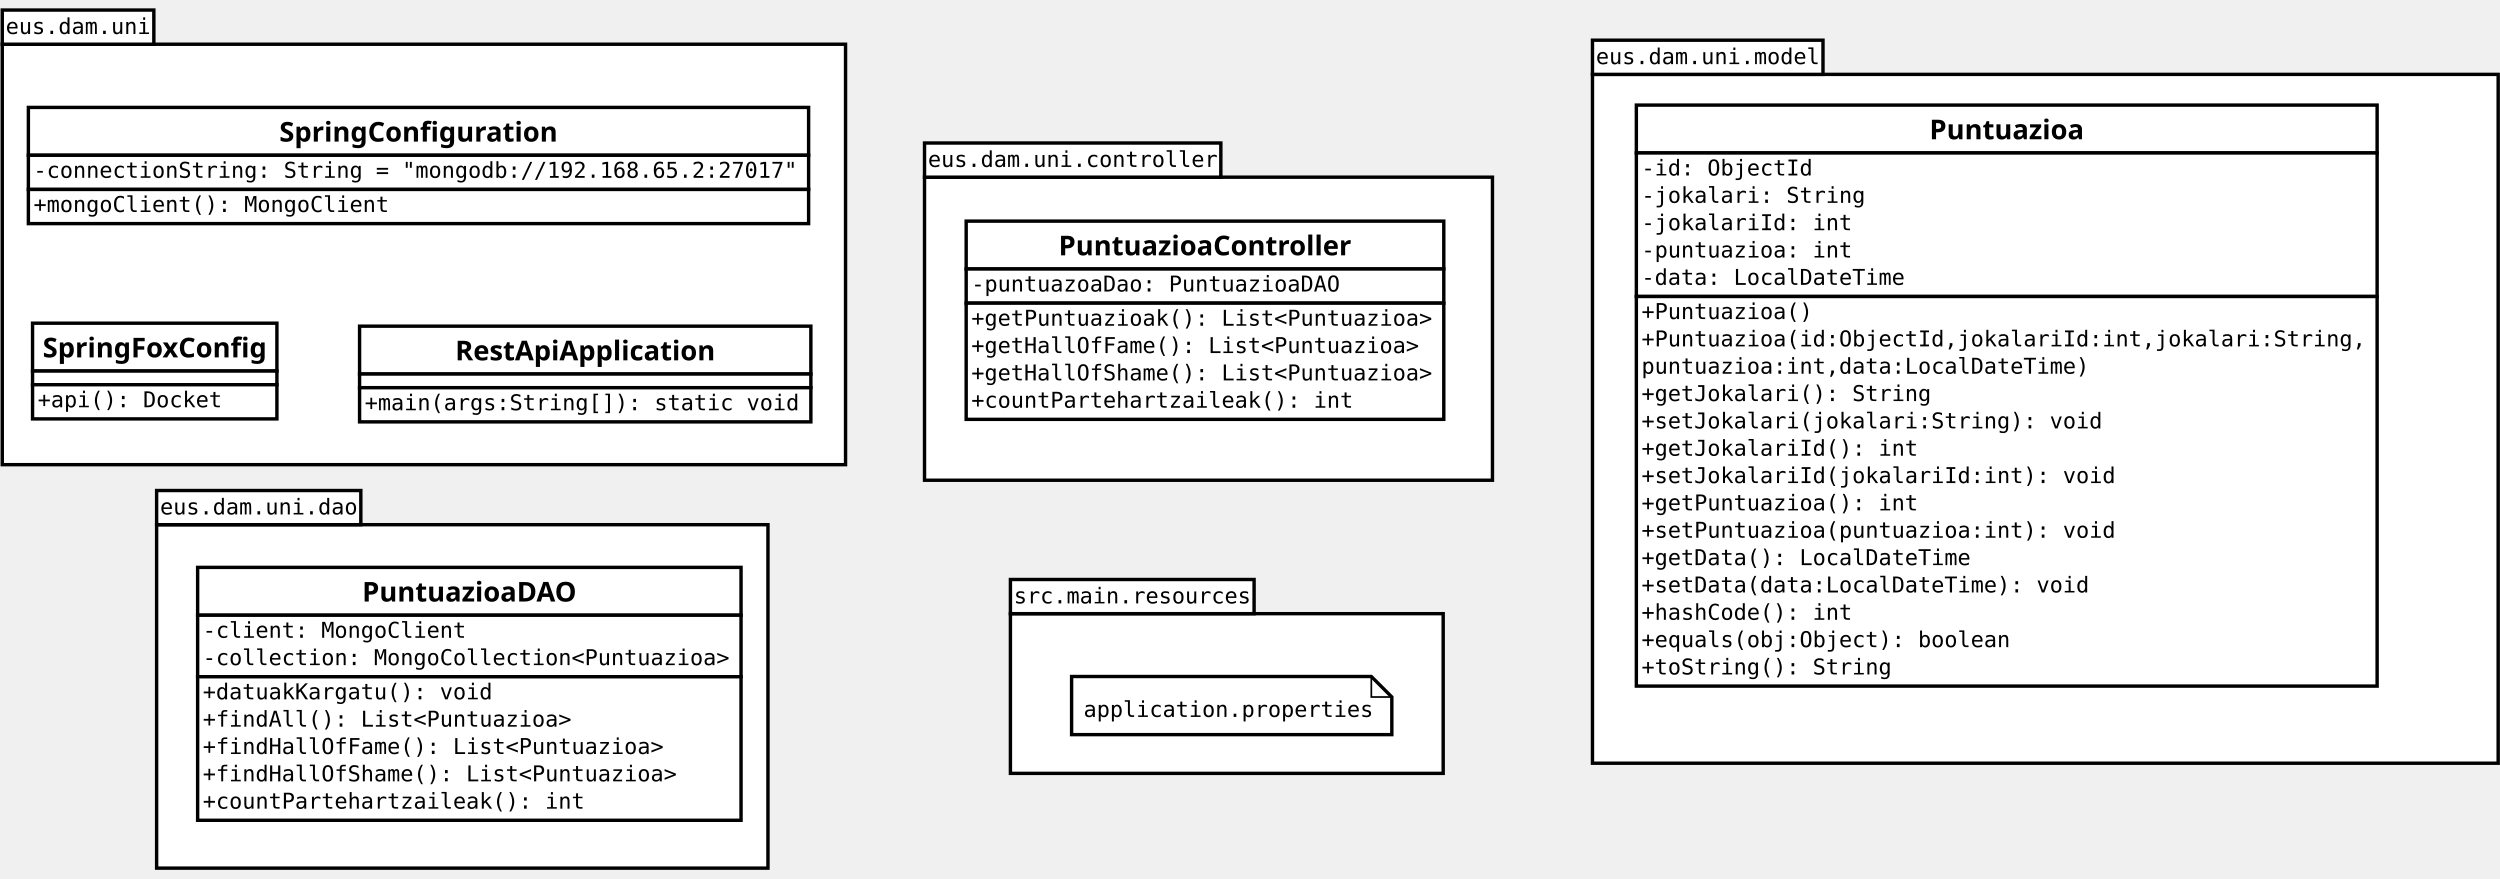
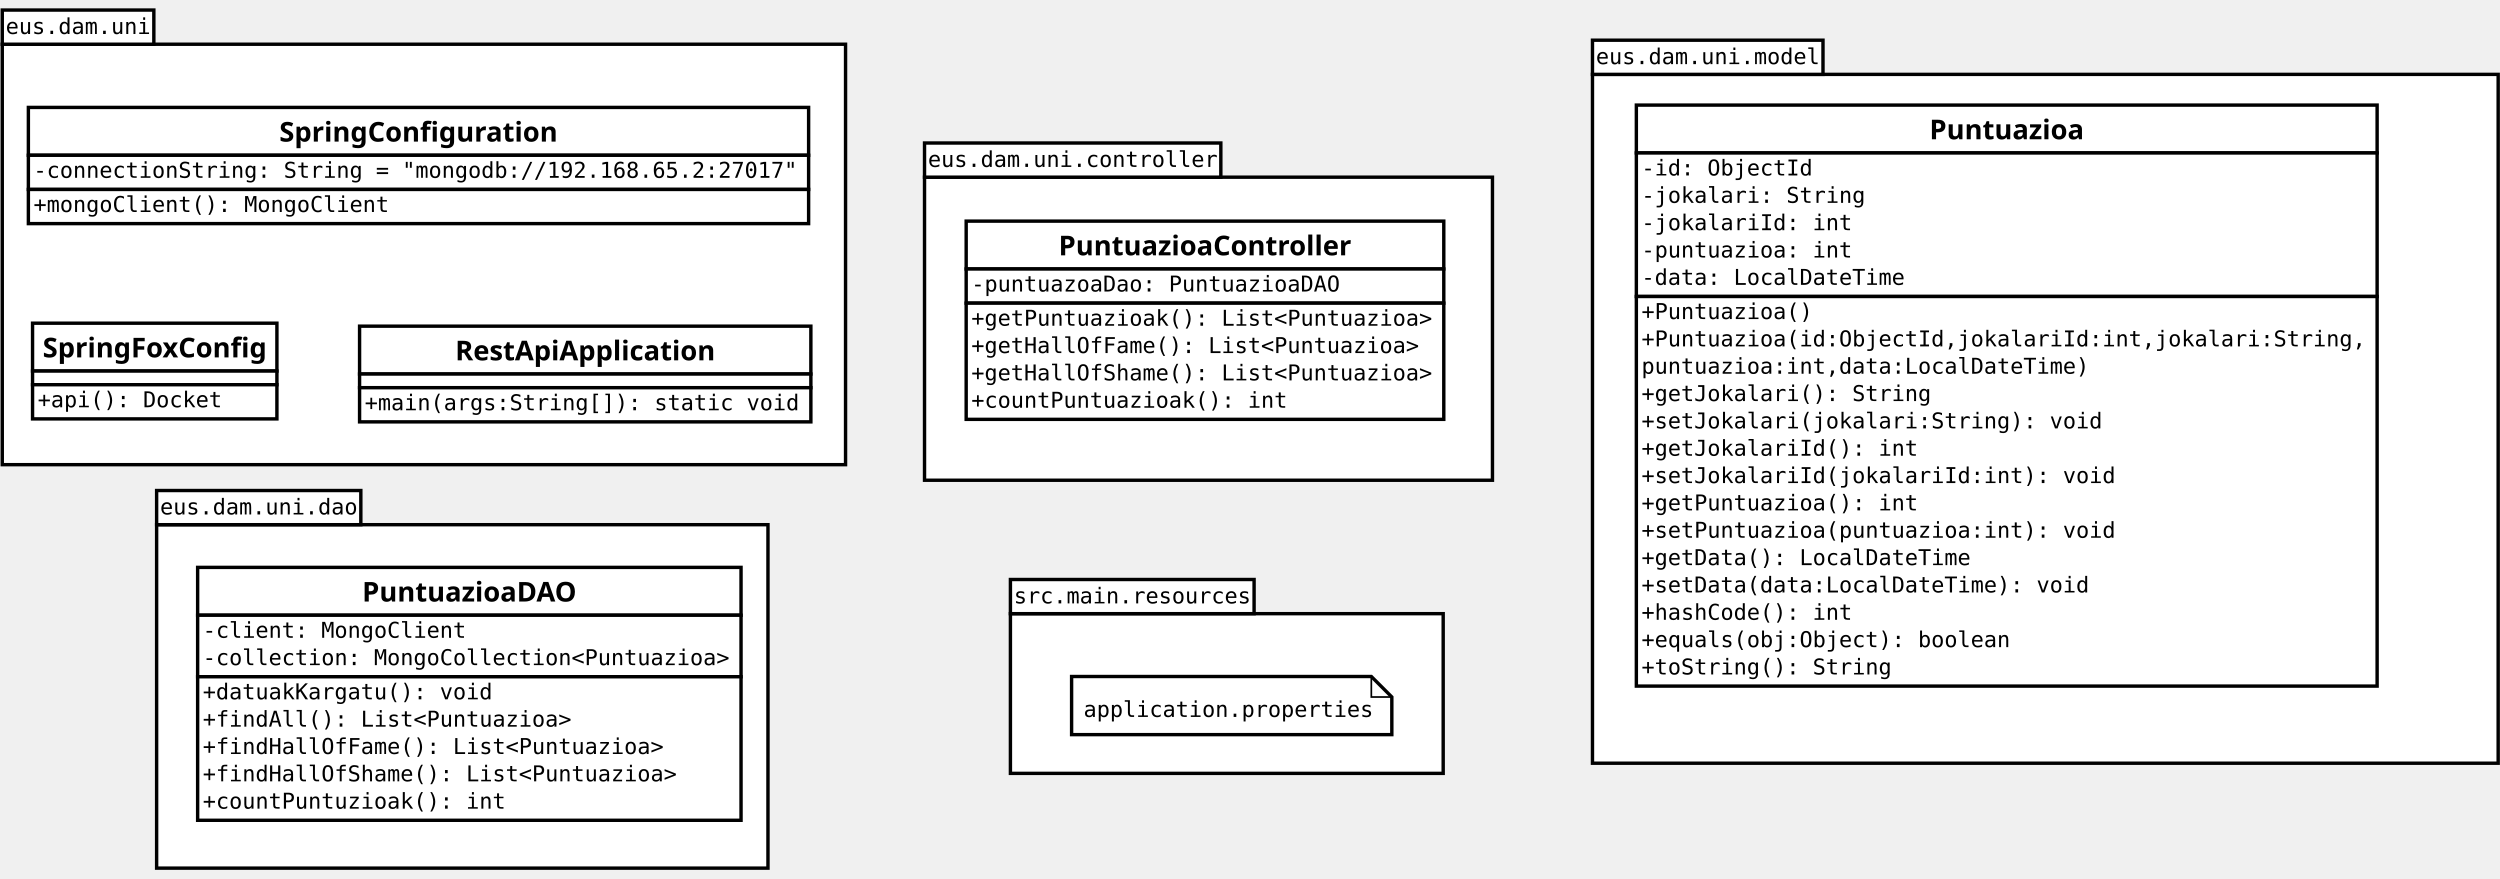
<svg xmlns="http://www.w3.org/2000/svg" width="74cm" height="26cm" viewBox="-606 -378 1463 505">
  <g>
    <rect style="fill: #ffffff" x="-604.672" y="-356.63" width="493.488" height="246.041" />
    <rect style="fill: none; fill-opacity:0; stroke-width: 2; stroke: #000000" x="-604.672" y="-356.63" width="493.488" height="246.041" />
    <rect style="fill: #ffffff" x="-604.672" y="-376.63" width="88.7" height="20" />
    <rect style="fill: none; fill-opacity:0; stroke-width: 2; stroke: #000000" x="-604.672" y="-376.63" width="88.7" height="20" />
    <text font-size="12.8" style="fill: #000000;text-anchor:start;font-family:monospace;font-style:normal;font-weight:normal" x="-602.672" y="-362.63">eus.dam.uni</text>
  </g>
  <g>
    <rect style="fill: #ffffff" x="-395.58" y="-191.639" width="264.1" height="28" />
    <rect style="fill: none; fill-opacity:0; stroke-width: 2; stroke: #000000" x="-395.58" y="-191.639" width="264.1" height="28" />
    <text font-size="16" style="fill: #000000;text-anchor:middle;font-family:sans-serif;font-style:normal;font-weight:700" x="-263.53" y="-171.639">RestApiApplication</text>
    <rect style="fill: #ffffff" x="-395.58" y="-163.639" width="264.1" height="8" />
    <rect style="fill: none; fill-opacity:0; stroke-width: 2; stroke: #000000" x="-395.58" y="-163.639" width="264.1" height="8" />
    <rect style="fill: #ffffff" x="-395.58" y="-155.639" width="264.1" height="20" />
    <rect style="fill: none; fill-opacity:0; stroke-width: 2; stroke: #000000" x="-395.58" y="-155.639" width="264.1" height="20" />
    <text font-size="12.8" style="fill: #000000;text-anchor:start;font-family:monospace;font-style:normal;font-weight:normal" x="-392.58" y="-142.439">+main(args:String[]): static void</text>
  </g>
  <g>
    <rect style="fill: #ffffff" x="-589.398" y="-319.652" width="456.6" height="28" />
    <rect style="fill: none; fill-opacity:0; stroke-width: 2; stroke: #000000" x="-589.398" y="-319.652" width="456.6" height="28" />
    <text font-size="16" style="fill: #000000;text-anchor:middle;font-family:sans-serif;font-style:normal;font-weight:700" x="-361.098" y="-299.652">SpringConfiguration</text>
    <rect style="fill: #ffffff" x="-589.398" y="-291.652" width="456.6" height="20" />
    <rect style="fill: none; fill-opacity:0; stroke-width: 2; stroke: #000000" x="-589.398" y="-291.652" width="456.6" height="20" />
    <text font-size="12.8" style="fill: #000000;text-anchor:start;font-family:monospace;font-style:normal;font-weight:normal" x="-586.398" y="-278.452">-connectionString: String = "mongodb://192.168.65.2:27017"</text>
    <rect style="fill: #ffffff" x="-589.398" y="-271.652" width="456.6" height="20" />
    <rect style="fill: none; fill-opacity:0; stroke-width: 2; stroke: #000000" x="-589.398" y="-271.652" width="456.6" height="20" />
    <text font-size="12.8" style="fill: #000000;text-anchor:start;font-family:monospace;font-style:normal;font-weight:normal" x="-586.398" y="-258.452">+mongoClient(): MongoClient</text>
  </g>
  <g>
    <rect style="fill: #ffffff" x="-586.952" y="-193.379" width="143" height="28" />
    <rect style="fill: none; fill-opacity:0; stroke-width: 2; stroke: #000000" x="-586.952" y="-193.379" width="143" height="28" />
    <text font-size="16" style="fill: #000000;text-anchor:middle;font-family:sans-serif;font-style:normal;font-weight:700" x="-515.452" y="-173.379">SpringFoxConfig</text>
    <rect style="fill: #ffffff" x="-586.952" y="-165.379" width="143" height="8" />
    <rect style="fill: none; fill-opacity:0; stroke-width: 2; stroke: #000000" x="-586.952" y="-165.379" width="143" height="8" />
    <rect style="fill: #ffffff" x="-586.952" y="-157.379" width="143" height="20" />
    <rect style="fill: none; fill-opacity:0; stroke-width: 2; stroke: #000000" x="-586.952" y="-157.379" width="143" height="20" />
    <text font-size="12.8" style="fill: #000000;text-anchor:start;font-family:monospace;font-style:normal;font-weight:normal" x="-583.952" y="-144.179">+api(): Docket</text>
  </g>
  <g>
    <rect style="fill: #ffffff" x="-64.969" y="-278.826" width="332.357" height="177.348" />
    <rect style="fill: none; fill-opacity:0; stroke-width: 2; stroke: #000000" x="-64.969" y="-278.826" width="332.357" height="177.348" />
    <rect style="fill: #ffffff" x="-64.969" y="-298.826" width="173.4" height="20" />
    <rect style="fill: none; fill-opacity:0; stroke-width: 2; stroke: #000000" x="-64.969" y="-298.826" width="173.4" height="20" />
    <text font-size="12.8" style="fill: #000000;text-anchor:start;font-family:monospace;font-style:normal;font-weight:normal" x="-62.969" y="-284.826">eus.dam.uni.controller</text>
  </g>
  <g>
    <rect style="fill: #ffffff" x="-40.594" y="-253.108" width="279.5" height="28" />
    <rect style="fill: none; fill-opacity:0; stroke-width: 2; stroke: #000000" x="-40.594" y="-253.108" width="279.5" height="28" />
    <text font-size="16" style="fill: #000000;text-anchor:middle;font-family:sans-serif;font-style:normal;font-weight:700" x="99.156" y="-233.108">PuntuazioaController</text>
    <rect style="fill: #ffffff" x="-40.594" y="-225.108" width="279.5" height="20" />
    <rect style="fill: none; fill-opacity:0; stroke-width: 2; stroke: #000000" x="-40.594" y="-225.108" width="279.5" height="20" />
    <text font-size="12.8" style="fill: #000000;text-anchor:start;font-family:monospace;font-style:normal;font-weight:normal" x="-37.594" y="-211.908">-puntuazoaDao: PuntuazioaDAO</text>
    <rect style="fill: #ffffff" x="-40.594" y="-205.108" width="279.5" height="68" />
    <rect style="fill: none; fill-opacity:0; stroke-width: 2; stroke: #000000" x="-40.594" y="-205.108" width="279.5" height="68" />
    <text font-size="12.8" style="fill: #000000;text-anchor:start;font-family:monospace;font-style:normal;font-weight:normal" x="-37.594" y="-191.908">+getPuntuazioak(): List&lt;Puntuazioa&gt;</text>
    <text font-size="12.8" style="fill: #000000;text-anchor:start;font-family:monospace;font-style:normal;font-weight:normal" x="-37.594" y="-175.908">+getHallOfFame(): List&lt;Puntuazioa&gt;</text>
    <text font-size="12.8" style="fill: #000000;text-anchor:start;font-family:monospace;font-style:normal;font-weight:normal" x="-37.594" y="-159.908">+getHallOfShame(): List&lt;Puntuazioa&gt;</text>
-     <text font-size="12.8" style="fill: #000000;text-anchor:start;font-family:monospace;font-style:normal;font-weight:normal" x="-37.594" y="-143.908">+countPartehartzaileak(): int</text>
+     <text font-size="12.8" style="fill: #000000;text-anchor:start;font-family:monospace;font-style:normal;font-weight:normal" x="-37.594" y="-143.908">+countPuntuazioak(): int</text>
  </g>
  <g>
-     <rect style="fill: #ffffff" x="-514.343" y="-75.462" width="357.754" height="200.979" />
-     <rect style="fill: none; fill-opacity:0; stroke-width: 2; stroke: #000000" x="-514.343" y="-75.462" width="357.754" height="200.979" />
-     <rect style="fill: #ffffff" x="-514.343" y="-95.462" width="119.5" height="20" />
-     <rect style="fill: none; fill-opacity:0; stroke-width: 2; stroke: #000000" x="-514.343" y="-95.462" width="119.5" height="20" />
-     <text font-size="12.8" style="fill: #000000;text-anchor:start;font-family:monospace;font-style:normal;font-weight:normal" x="-512.343" y="-81.462">eus.dam.uni.dao</text>
+     <rect style="fill: #ffffff" x="-514.342" y="-75.462" width="357.754" height="200.979" />
+     <rect style="fill: none; fill-opacity:0; stroke-width: 2; stroke: #000000" x="-514.342" y="-75.462" width="357.754" height="200.979" />
+     <rect style="fill: #ffffff" x="-514.342" y="-95.462" width="119.5" height="20" />
+     <rect style="fill: none; fill-opacity:0; stroke-width: 2; stroke: #000000" x="-514.342" y="-95.462" width="119.5" height="20" />
+     <text font-size="12.8" style="fill: #000000;text-anchor:start;font-family:monospace;font-style:normal;font-weight:normal" x="-512.342" y="-81.462">eus.dam.uni.dao</text>
  </g>
  <g>
-     <rect style="fill: #ffffff" x="-490.345" y="-50.482" width="318" height="28" />
-     <rect style="fill: none; fill-opacity:0; stroke-width: 2; stroke: #000000" x="-490.345" y="-50.482" width="318" height="28" />
-     <text font-size="16" style="fill: #000000;text-anchor:middle;font-family:sans-serif;font-style:normal;font-weight:700" x="-331.345" y="-30.482">PuntuazioaDAO</text>
-     <rect style="fill: #ffffff" x="-490.345" y="-22.482" width="318" height="36" />
-     <rect style="fill: none; fill-opacity:0; stroke-width: 2; stroke: #000000" x="-490.345" y="-22.482" width="318" height="36" />
-     <text font-size="12.8" style="fill: #000000;text-anchor:start;font-family:monospace;font-style:normal;font-weight:normal" x="-487.345" y="-9.282">-client: MongoClient</text>
-     <text font-size="12.8" style="fill: #000000;text-anchor:start;font-family:monospace;font-style:normal;font-weight:normal" x="-487.345" y="6.718">-collection: MongoCollection&lt;Puntuazioa&gt;</text>
-     <rect style="fill: #ffffff" x="-490.345" y="13.518" width="318" height="84" />
-     <rect style="fill: none; fill-opacity:0; stroke-width: 2; stroke: #000000" x="-490.345" y="13.518" width="318" height="84" />
-     <text font-size="12.8" style="fill: #000000;text-anchor:start;font-family:monospace;font-style:normal;font-weight:normal" x="-487.345" y="26.718">+datuakKargatu(): void</text>
-     <text font-size="12.8" style="fill: #000000;text-anchor:start;font-family:monospace;font-style:normal;font-weight:normal" x="-487.345" y="42.718">+findAll(): List&lt;Puntuazioa&gt;</text>
-     <text font-size="12.8" style="fill: #000000;text-anchor:start;font-family:monospace;font-style:normal;font-weight:normal" x="-487.345" y="58.718">+findHallOfFame(): List&lt;Puntuazioa&gt;</text>
-     <text font-size="12.8" style="fill: #000000;text-anchor:start;font-family:monospace;font-style:normal;font-weight:normal" x="-487.345" y="74.718">+findHallOfShame(): List&lt;Puntuazioa&gt;</text>
-     <text font-size="12.8" style="fill: #000000;text-anchor:start;font-family:monospace;font-style:normal;font-weight:normal" x="-487.345" y="90.718">+countPartehartzaileak(): int</text>
+     <rect style="fill: #ffffff" x="-490.344" y="-50.482" width="318" height="28" />
+     <rect style="fill: none; fill-opacity:0; stroke-width: 2; stroke: #000000" x="-490.344" y="-50.482" width="318" height="28" />
+     <text font-size="16" style="fill: #000000;text-anchor:middle;font-family:sans-serif;font-style:normal;font-weight:700" x="-331.344" y="-30.482">PuntuazioaDAO</text>
+     <rect style="fill: #ffffff" x="-490.344" y="-22.482" width="318" height="36" />
+     <rect style="fill: none; fill-opacity:0; stroke-width: 2; stroke: #000000" x="-490.344" y="-22.482" width="318" height="36" />
+     <text font-size="12.8" style="fill: #000000;text-anchor:start;font-family:monospace;font-style:normal;font-weight:normal" x="-487.344" y="-9.282">-client: MongoClient</text>
+     <text font-size="12.8" style="fill: #000000;text-anchor:start;font-family:monospace;font-style:normal;font-weight:normal" x="-487.344" y="6.718">-collection: MongoCollection&lt;Puntuazioa&gt;</text>
+     <rect style="fill: #ffffff" x="-490.344" y="13.518" width="318" height="84" />
+     <rect style="fill: none; fill-opacity:0; stroke-width: 2; stroke: #000000" x="-490.344" y="13.518" width="318" height="84" />
+     <text font-size="12.8" style="fill: #000000;text-anchor:start;font-family:monospace;font-style:normal;font-weight:normal" x="-487.344" y="26.718">+datuakKargatu(): void</text>
+     <text font-size="12.8" style="fill: #000000;text-anchor:start;font-family:monospace;font-style:normal;font-weight:normal" x="-487.344" y="42.718">+findAll(): List&lt;Puntuazioa&gt;</text>
+     <text font-size="12.8" style="fill: #000000;text-anchor:start;font-family:monospace;font-style:normal;font-weight:normal" x="-487.344" y="58.718">+findHallOfFame(): List&lt;Puntuazioa&gt;</text>
+     <text font-size="12.8" style="fill: #000000;text-anchor:start;font-family:monospace;font-style:normal;font-weight:normal" x="-487.344" y="74.718">+findHallOfShame(): List&lt;Puntuazioa&gt;</text>
+     <text font-size="12.8" style="fill: #000000;text-anchor:start;font-family:monospace;font-style:normal;font-weight:normal" x="-487.344" y="90.718">+countPuntuzioak(): int</text>
  </g>
  <g>
    <rect style="fill: #ffffff" x="325.916" y="-338.988" width="530.013" height="403.107" />
    <rect style="fill: none; fill-opacity:0; stroke-width: 2; stroke: #000000" x="325.916" y="-338.988" width="530.013" height="403.107" />
    <rect style="fill: #ffffff" x="325.916" y="-358.988" width="134.9" height="20" />
    <rect style="fill: none; fill-opacity:0; stroke-width: 2; stroke: #000000" x="325.916" y="-358.988" width="134.9" height="20" />
    <text font-size="12.8" style="fill: #000000;text-anchor:start;font-family:monospace;font-style:normal;font-weight:normal" x="327.916" y="-344.988">eus.dam.uni.model</text>
  </g>
  <g>
    <rect style="fill: #ffffff" x="351.592" y="-321.01" width="433.5" height="28" />
    <rect style="fill: none; fill-opacity:0; stroke-width: 2; stroke: #000000" x="351.592" y="-321.01" width="433.5" height="28" />
    <text font-size="16" style="fill: #000000;text-anchor:middle;font-family:sans-serif;font-style:normal;font-weight:700" x="568.342" y="-301.01">Puntuazioa</text>
    <rect style="fill: #ffffff" x="351.592" y="-293.01" width="433.5" height="84" />
    <rect style="fill: none; fill-opacity:0; stroke-width: 2; stroke: #000000" x="351.592" y="-293.01" width="433.5" height="84" />
    <text font-size="12.8" style="fill: #000000;text-anchor:start;font-family:monospace;font-style:normal;font-weight:normal" x="354.592" y="-279.81">-id: ObjectId</text>
    <text font-size="12.8" style="fill: #000000;text-anchor:start;font-family:monospace;font-style:normal;font-weight:normal" x="354.592" y="-263.81">-jokalari: String</text>
    <text font-size="12.8" style="fill: #000000;text-anchor:start;font-family:monospace;font-style:normal;font-weight:normal" x="354.592" y="-247.81">-jokalariId: int</text>
    <text font-size="12.8" style="fill: #000000;text-anchor:start;font-family:monospace;font-style:normal;font-weight:normal" x="354.592" y="-231.81">-puntuazioa: int</text>
    <text font-size="12.8" style="fill: #000000;text-anchor:start;font-family:monospace;font-style:normal;font-weight:normal" x="354.592" y="-215.81">-data: LocalDateTime</text>
    <rect style="fill: #ffffff" x="351.592" y="-209.01" width="433.5" height="228" />
    <rect style="fill: none; fill-opacity:0; stroke-width: 2; stroke: #000000" x="351.592" y="-209.01" width="433.5" height="228" />
    <text font-size="12.8" style="fill: #000000;text-anchor:start;font-family:monospace;font-style:normal;font-weight:normal" x="354.592" y="-195.81">+Puntuazioa()</text>
    <text font-size="12.8" style="fill: #000000;text-anchor:start;font-family:monospace;font-style:normal;font-weight:normal" x="354.592" y="-179.81">+Puntuazioa(id:ObjectId,jokalariId:int,jokalari:String,</text>
    <text font-size="12.8" style="fill: #000000;text-anchor:start;font-family:monospace;font-style:normal;font-weight:normal" x="354.592" y="-163.81">            puntuazioa:int,data:LocalDateTime)</text>
    <text font-size="12.8" style="fill: #000000;text-anchor:start;font-family:monospace;font-style:normal;font-weight:normal" x="354.592" y="-147.81">+getJokalari(): String</text>
    <text font-size="12.8" style="fill: #000000;text-anchor:start;font-family:monospace;font-style:normal;font-weight:normal" x="354.592" y="-131.81">+setJokalari(jokalari:String): void</text>
    <text font-size="12.8" style="fill: #000000;text-anchor:start;font-family:monospace;font-style:normal;font-weight:normal" x="354.592" y="-115.81">+getJokalariId(): int</text>
    <text font-size="12.8" style="fill: #000000;text-anchor:start;font-family:monospace;font-style:normal;font-weight:normal" x="354.592" y="-99.81">+setJokalariId(jokalariId:int): void</text>
    <text font-size="12.8" style="fill: #000000;text-anchor:start;font-family:monospace;font-style:normal;font-weight:normal" x="354.592" y="-83.81">+getPuntuazioa(): int</text>
    <text font-size="12.8" style="fill: #000000;text-anchor:start;font-family:monospace;font-style:normal;font-weight:normal" x="354.592" y="-67.81">+setPuntuazioa(puntuazioa:int): void</text>
    <text font-size="12.8" style="fill: #000000;text-anchor:start;font-family:monospace;font-style:normal;font-weight:normal" x="354.592" y="-51.81">+getData(): LocalDateTime</text>
    <text font-size="12.8" style="fill: #000000;text-anchor:start;font-family:monospace;font-style:normal;font-weight:normal" x="354.592" y="-35.81">+setData(data:LocalDateTime): void</text>
    <text font-size="12.8" style="fill: #000000;text-anchor:start;font-family:monospace;font-style:normal;font-weight:normal" x="354.592" y="-19.81">+hashCode(): int</text>
    <text font-size="12.8" style="fill: #000000;text-anchor:start;font-family:monospace;font-style:normal;font-weight:normal" x="354.592" y="-3.81">+equals(obj:Object): boolean</text>
    <text font-size="12.8" style="fill: #000000;text-anchor:start;font-family:monospace;font-style:normal;font-weight:normal" x="354.592" y="12.19">+toString(): String</text>
  </g>
  <g>
-     <rect style="fill: #ffffff" x="-14.706" y="-23.39" width="253.261" height="93.454" />
-     <rect style="fill: none; fill-opacity:0; stroke-width: 2; stroke: #000000" x="-14.706" y="-23.39" width="253.261" height="93.454" />
+     <rect style="fill: #ffffff" x="-14.706" y="-23.391" width="253.261" height="93.454" />
+     <rect style="fill: none; fill-opacity:0; stroke-width: 2; stroke: #000000" x="-14.706" y="-23.391" width="253.261" height="93.454" />
    <rect style="fill: #ffffff" x="-14.706" y="-43.391" width="142.6" height="20" />
    <rect style="fill: none; fill-opacity:0; stroke-width: 2; stroke: #000000" x="-14.706" y="-43.391" width="142.6" height="20" />
-     <text font-size="12.8" style="fill: #000000;text-anchor:start;font-family:monospace;font-style:normal;font-weight:normal" x="-12.706" y="-29.39">src.main.resources</text>
+     <text font-size="12.8" style="fill: #000000;text-anchor:start;font-family:monospace;font-style:normal;font-weight:normal" x="-12.706" y="-29.391">src.main.resources</text>
  </g>
  <g>
    <polygon style="fill: #ffffff" points="21.098,13.381 196.498,13.381 208.498,25.381 208.498,47.381 21.098,47.381 " />
    <polygon style="fill: none; fill-opacity:0; stroke-width: 2; stroke: #000000" points="21.098,13.381 196.498,13.381 208.498,25.381 208.498,47.381 21.098,47.381 " />
    <polyline style="fill: none; fill-opacity:0; stroke-width: 1; stroke: #000000" points="196.498,13.381 196.498,25.381 208.498,25.381 " />
    <text font-size="12.8" style="fill: #000000;text-anchor:start;font-family:monospace;font-style:normal;font-weight:normal" x="28.098" y="37.031">
      <tspan x="28.098" y="37.031">application.properties</tspan>
    </text>
  </g>
</svg>
